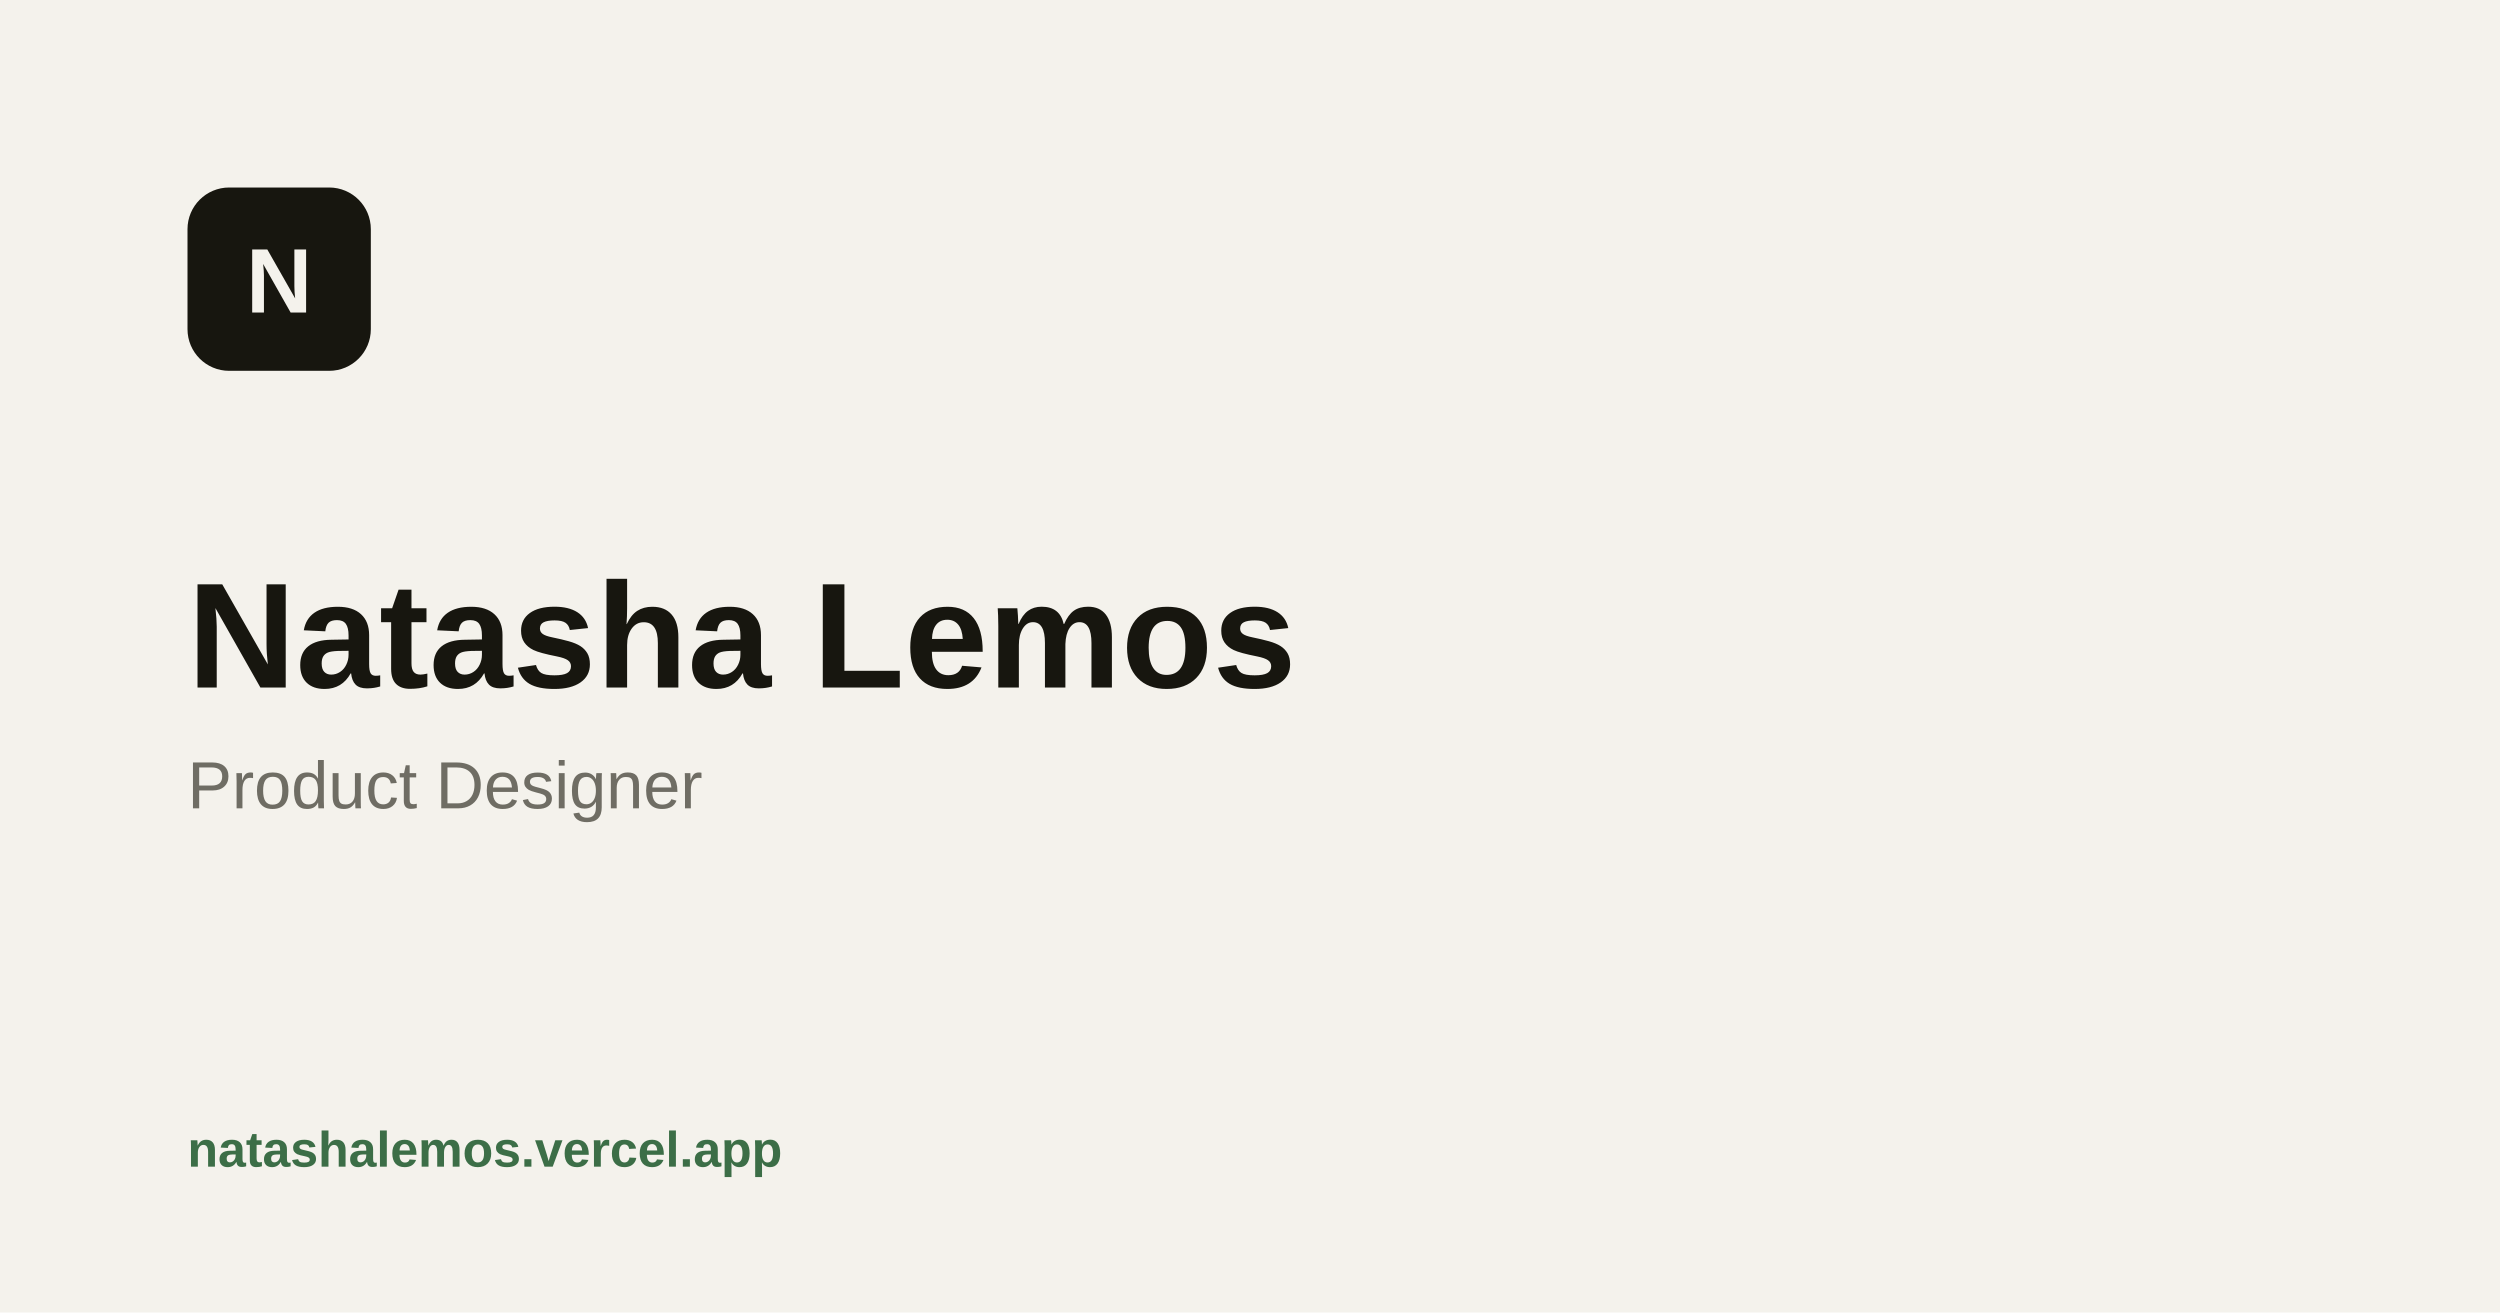
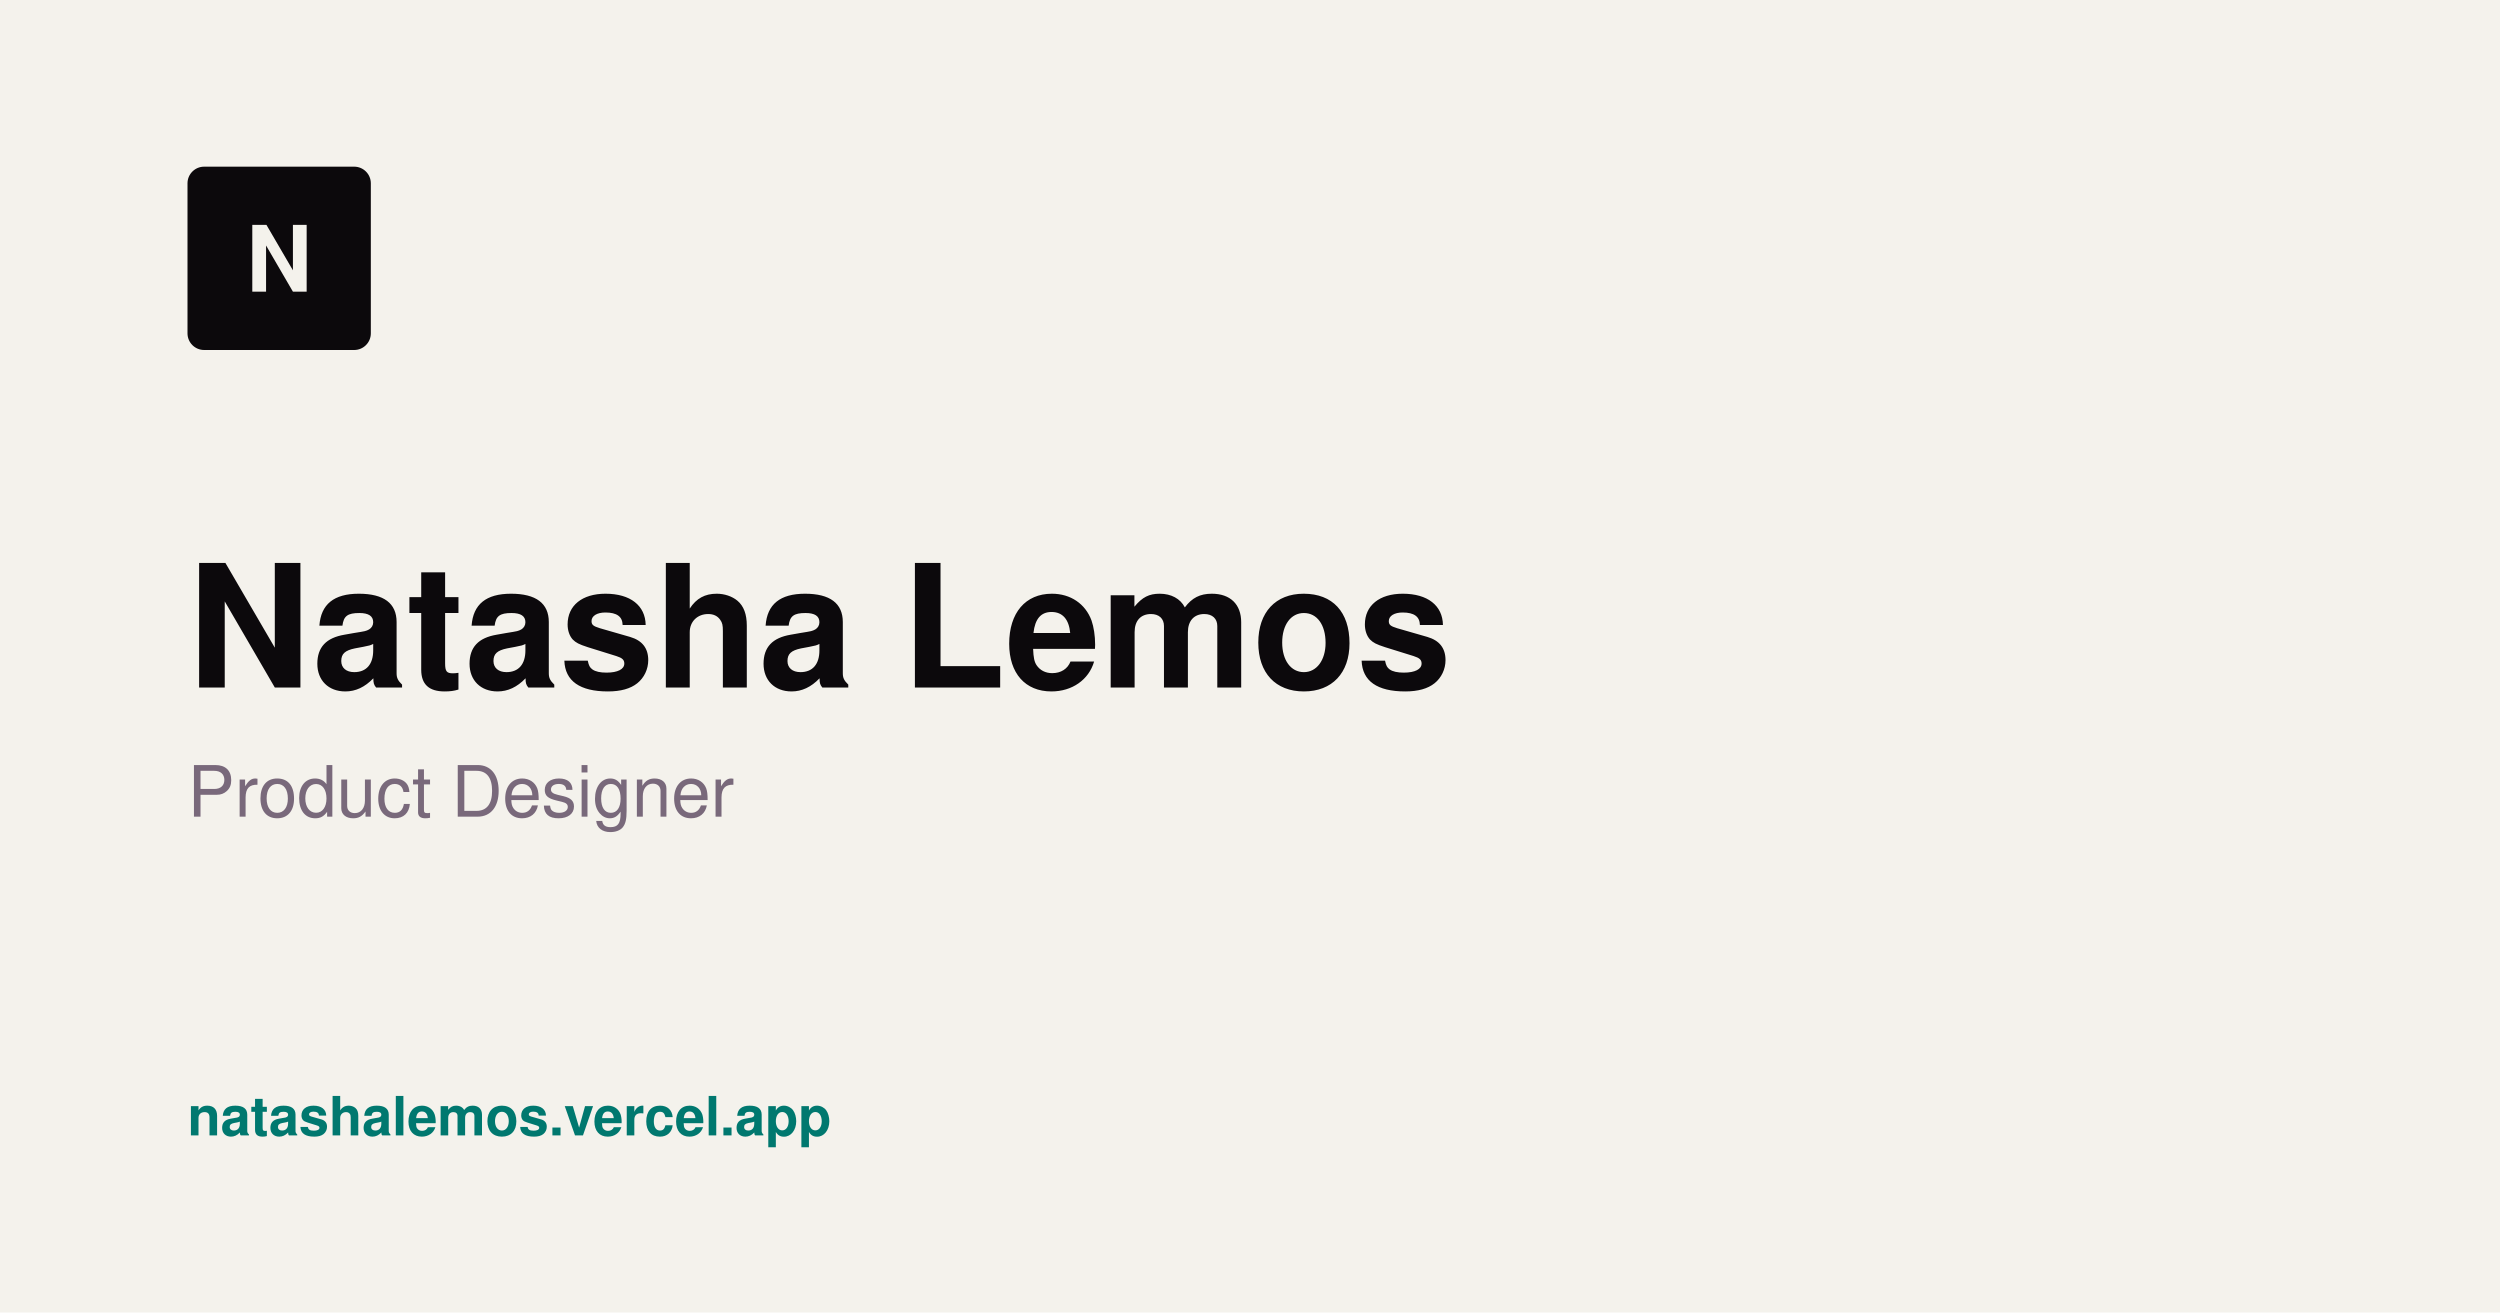
<svg xmlns="http://www.w3.org/2000/svg" width="1200" height="630" viewBox="0 0 1200 630">
  <rect width="1200" height="630" fill="#f4f2ec" />
-   <rect x="90" y="90" width="88" height="88" rx="20" fill="#17160f" />
-   <text x="134" y="150" font-family="Arial, Helvetica, sans-serif" font-size="44" font-weight="700" fill="#f4f2ec" text-anchor="middle">N</text>
-   <text x="90" y="330" font-family="Arial, Helvetica, sans-serif" font-size="72" font-weight="800" fill="#17160f">Natasha Lemos</text>
-   <text x="90" y="388" font-family="Arial, Helvetica, sans-serif" font-size="32" font-weight="400" fill="#6f6d64">Product Designer</text>
-   <text x="90" y="560" font-family="Arial, Helvetica, sans-serif" font-size="24" font-weight="600" fill="#3c6e47">natashalemos.vercel.app</text>
+   <rect x="90" y="80" width="88" height="88" rx="8" fill="#0c090c" />
+   <text x="134" y="140" font-family="Helvetica, Arial, sans-serif" font-size="44" font-weight="700" fill="#f4f2ec" text-anchor="middle">N</text>
+   <text x="90" y="330" font-family="Helvetica, Arial, sans-serif" font-size="82" font-weight="700" fill="#0c090c">Natasha Lemos</text>
+   <text x="90" y="392" font-family="Helvetica, Arial, sans-serif" font-size="34" fill="#79697b">Product Designer</text>
+   <text x="90" y="545" font-family="Helvetica, Arial, sans-serif" font-size="26" font-weight="700" fill="#00786f">natashalemos.vercel.app</text>
</svg>
